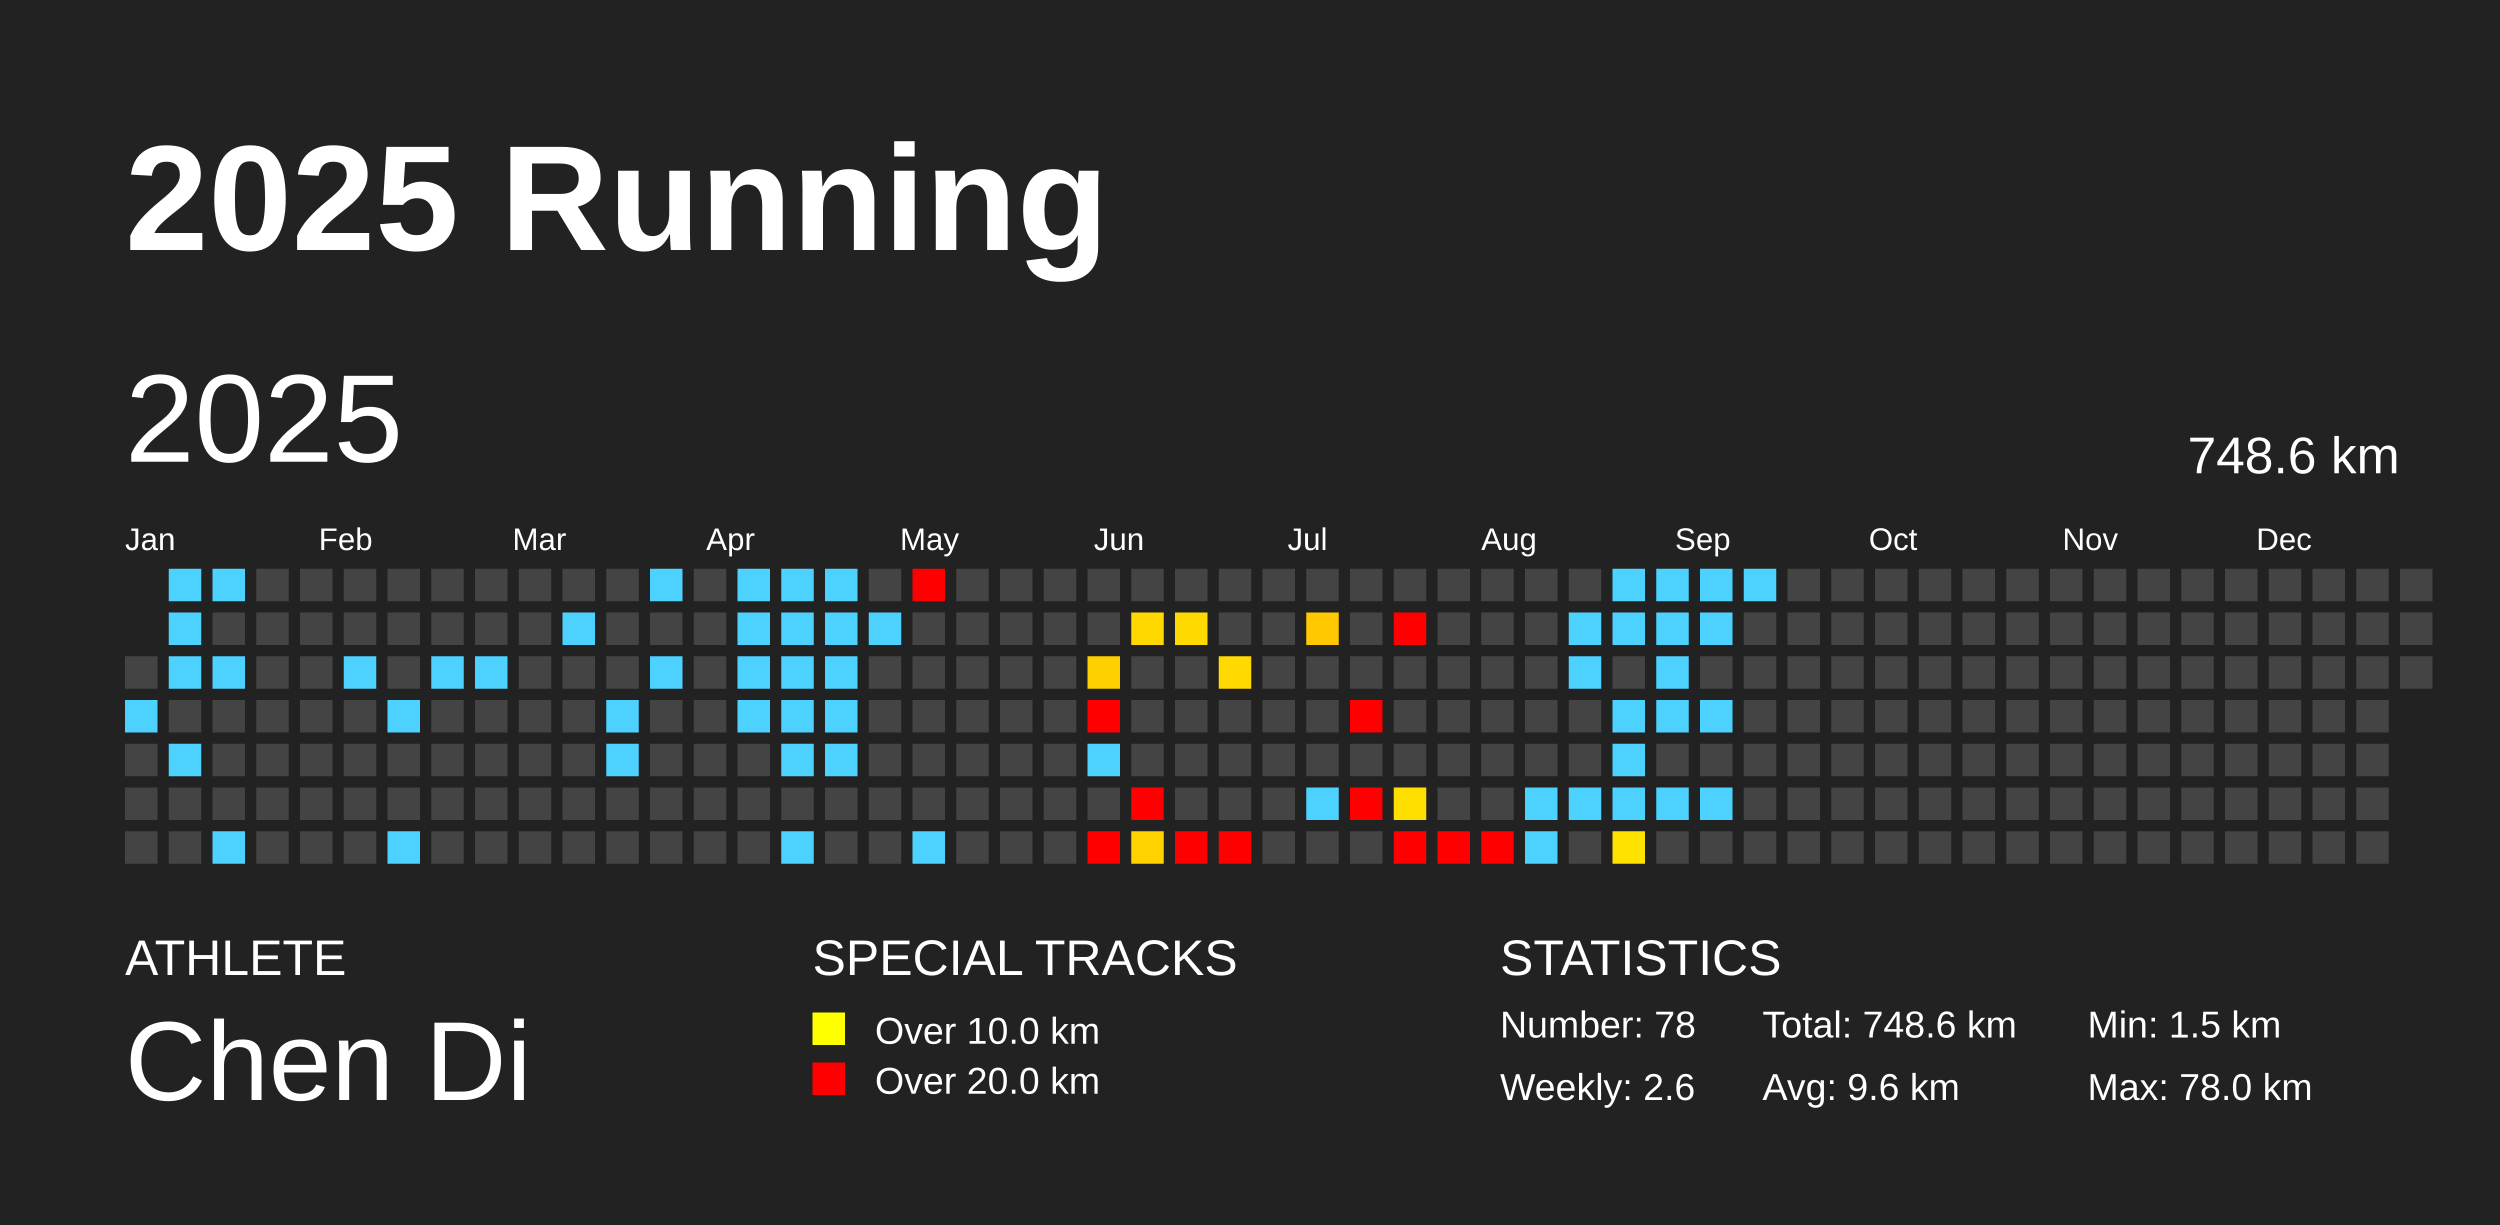
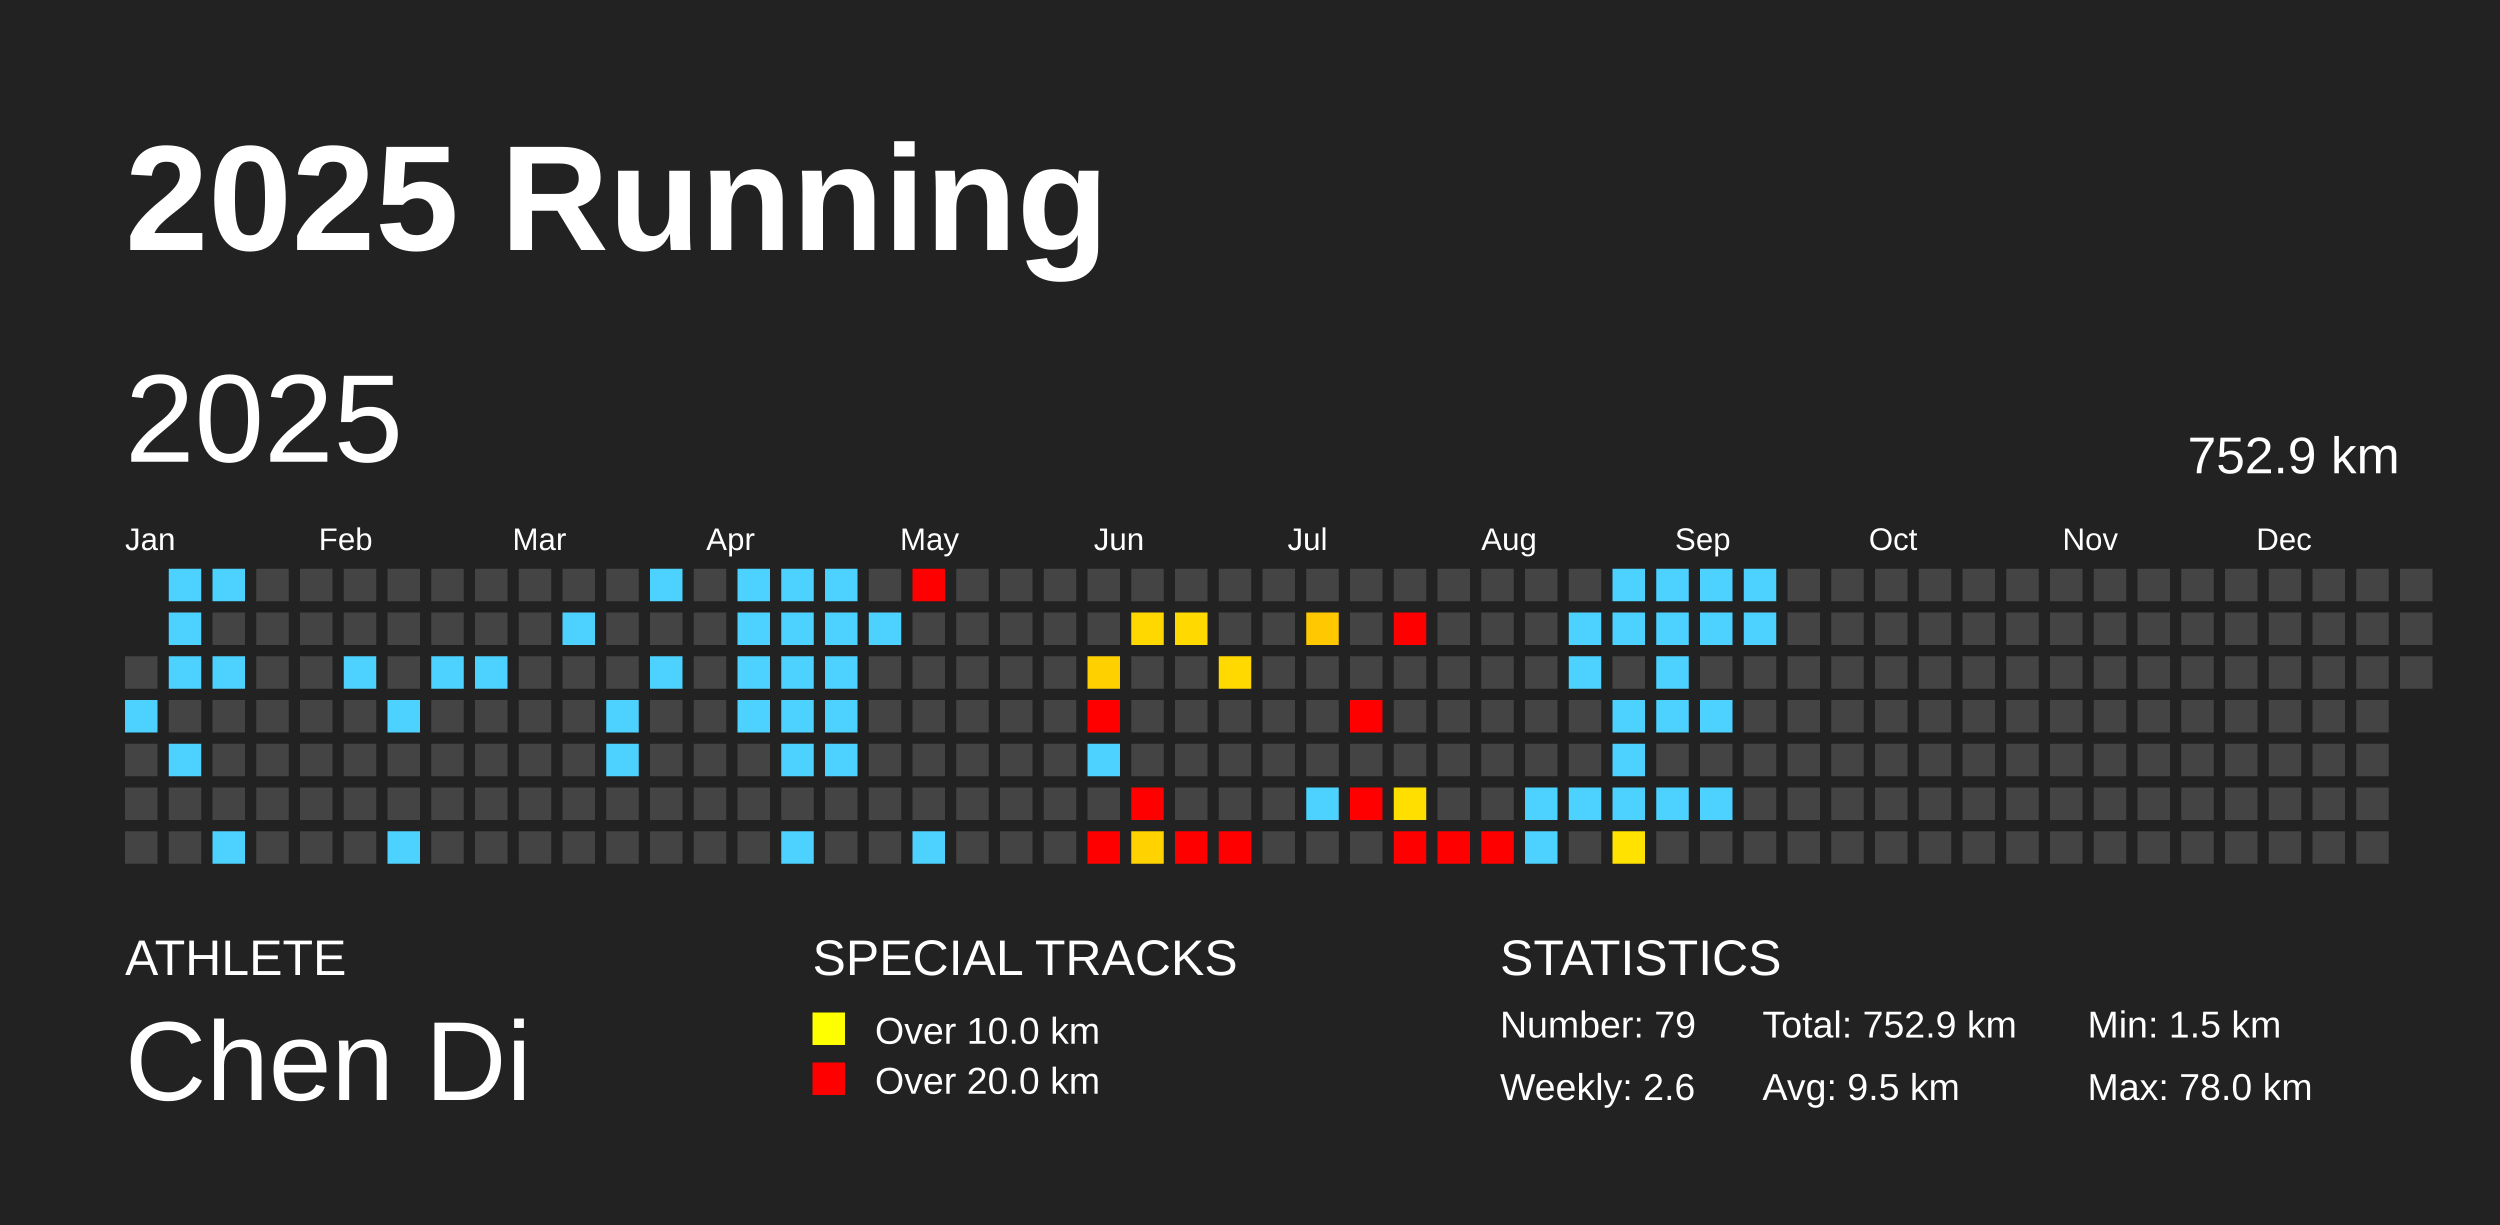
<svg xmlns="http://www.w3.org/2000/svg" baseProfile="full" height="98mm" version="1.1" viewBox="0,0,200,98" width="200mm">
  <defs />
  <rect fill="#222222" height="98" width="200" x="0" y="0" />
  <text fill="#FFFFFF" style="font-size:12px; font-family:Arial; font-weight:bold;" x="10" y="20">2025 Running</text>
  <text fill="#FFFFFF" style="font-size:4px; font-family:Arial" x="10" y="78">ATHLETE</text>
  <text fill="#FFFFFF" style="font-size:9px; font-family:Arial" x="10" y="88">Chen Di</text>
  <text fill="#FFFFFF" style="font-size:4px; font-family:Arial" x="65" y="78">SPECIAL TRACKS</text>
  <rect fill="yellow" height="2.6" width="2.6" x="65" y="81" />
  <text fill="#FFFFFF" style="font-size:3px; font-family:Arial" x="70" y="83.5">Over 10.0 km</text>
  <rect fill="red" height="2.6" width="2.6" x="65" y="85" />
  <text fill="#FFFFFF" style="font-size:3px; font-family:Arial" x="70" y="87.5">Over 20.0 km</text>
  <text fill="#FFFFFF" style="font-size:4px; font-family:Arial" x="120" y="78">STATISTICS</text>
-   <text fill="#FFFFFF" style="font-size:3px; font-family:Arial" x="120" y="83">Number: 78</text>
+   <text fill="#FFFFFF" style="font-size:3px; font-family:Arial" x="120" y="83">Number: 79</text>
  <text fill="#FFFFFF" style="font-size:3px; font-family:Arial" x="120" y="88">Weekly: 2.6</text>
-   <text fill="#FFFFFF" style="font-size:3px; font-family:Arial" x="141" y="83">Total: 748.6 km</text>
-   <text fill="#FFFFFF" style="font-size:3px; font-family:Arial" x="141" y="88">Avg: 9.6 km</text>
+   <text fill="#FFFFFF" style="font-size:3px; font-family:Arial" x="141" y="83">Total: 752.9 km</text>
+   <text fill="#FFFFFF" style="font-size:3px; font-family:Arial" x="141" y="88">Avg: 9.5 km</text>
  <text fill="#FFFFFF" style="font-size:3px; font-family:Arial" x="167" y="83">Min: 1.5 km</text>
  <text fill="#FFFFFF" style="font-size:3px; font-family:Arial" x="167" y="88">Max: 78.0 km</text>
  <text dominant-baseline="hanging" fill="#FFFFFF" style="font-size:10.0px; font-family:Arial;" x="10" y="30">2025</text>
-   <text dominant-baseline="hanging" fill="#FFFFFF" style="font-size:4.125px; font-family:Arial;" x="175" y="35">748.6 km</text>
+   <text dominant-baseline="hanging" fill="#FFFFFF" style="font-size:4.125px; font-family:Arial;" x="175" y="35">752.9 km</text>
  <text fill="#FFFFFF" style="font-size:2.5px; font-family:Arial" x="10.0" y="44">Jan</text>
  <text fill="#FFFFFF" style="font-size:2.5px; font-family:Arial" x="25.5" y="44">Feb</text>
  <text fill="#FFFFFF" style="font-size:2.5px; font-family:Arial" x="41.0" y="44">Mar</text>
  <text fill="#FFFFFF" style="font-size:2.5px; font-family:Arial" x="56.5" y="44">Apr</text>
  <text fill="#FFFFFF" style="font-size:2.5px; font-family:Arial" x="72.0" y="44">May</text>
  <text fill="#FFFFFF" style="font-size:2.5px; font-family:Arial" x="87.5" y="44">Jun</text>
  <text fill="#FFFFFF" style="font-size:2.5px; font-family:Arial" x="103.0" y="44">Jul</text>
  <text fill="#FFFFFF" style="font-size:2.5px; font-family:Arial" x="118.5" y="44">Aug</text>
  <text fill="#FFFFFF" style="font-size:2.5px; font-family:Arial" x="134.0" y="44">Sep</text>
  <text fill="#FFFFFF" style="font-size:2.5px; font-family:Arial" x="149.5" y="44">Oct</text>
  <text fill="#FFFFFF" style="font-size:2.5px; font-family:Arial" x="165.0" y="44">Nov</text>
  <text fill="#FFFFFF" style="font-size:2.5px; font-family:Arial" x="180.5" y="44">Dec</text>
  <rect fill="#444444" height="2.6" width="2.6" x="10.0" y="52.5" />
  <rect fill="#4dd2ff" height="2.6" width="2.6" x="10.0" y="56.0" />
  <rect fill="#444444" height="2.6" width="2.6" x="10.0" y="59.5" />
  <rect fill="#444444" height="2.6" width="2.6" x="10.0" y="63.0" />
  <rect fill="#444444" height="2.6" width="2.6" x="10.0" y="66.5" />
  <rect fill="#4dd2ff" height="2.6" width="2.6" x="13.5" y="45.5" />
  <rect fill="#4dd2ff" height="2.6" width="2.6" x="13.5" y="49.0" />
  <rect fill="#4dd2ff" height="2.6" width="2.6" x="13.5" y="52.5" />
  <rect fill="#444444" height="2.6" width="2.6" x="13.5" y="56.0" />
  <rect fill="#4dd2ff" height="2.6" width="2.6" x="13.5" y="59.5" />
  <rect fill="#444444" height="2.6" width="2.6" x="13.5" y="63.0" />
  <rect fill="#444444" height="2.6" width="2.6" x="13.5" y="66.5" />
  <rect fill="#4dd2ff" height="2.6" width="2.6" x="17.0" y="45.5" />
  <rect fill="#444444" height="2.6" width="2.6" x="17.0" y="49.0" />
  <rect fill="#4dd2ff" height="2.6" width="2.6" x="17.0" y="52.5" />
  <rect fill="#444444" height="2.6" width="2.6" x="17.0" y="56.0" />
  <rect fill="#444444" height="2.6" width="2.6" x="17.0" y="59.5" />
  <rect fill="#444444" height="2.6" width="2.6" x="17.0" y="63.0" />
  <rect fill="#4dd2ff" height="2.6" width="2.6" x="17.0" y="66.5" />
  <rect fill="#444444" height="2.6" width="2.6" x="20.5" y="45.5" />
  <rect fill="#444444" height="2.6" width="2.6" x="20.5" y="49.0" />
  <rect fill="#444444" height="2.6" width="2.6" x="20.5" y="52.5" />
  <rect fill="#444444" height="2.6" width="2.6" x="20.5" y="56.0" />
  <rect fill="#444444" height="2.6" width="2.6" x="20.5" y="59.5" />
  <rect fill="#444444" height="2.6" width="2.6" x="20.5" y="63.0" />
  <rect fill="#444444" height="2.6" width="2.6" x="20.5" y="66.5" />
  <rect fill="#444444" height="2.6" width="2.6" x="24.0" y="45.5" />
  <rect fill="#444444" height="2.6" width="2.6" x="24.0" y="49.0" />
  <rect fill="#444444" height="2.6" width="2.6" x="24.0" y="52.5" />
  <rect fill="#444444" height="2.6" width="2.6" x="24.0" y="56.0" />
  <rect fill="#444444" height="2.6" width="2.6" x="24.0" y="59.5" />
  <rect fill="#444444" height="2.6" width="2.6" x="24.0" y="63.0" />
  <rect fill="#444444" height="2.6" width="2.6" x="24.0" y="66.5" />
  <rect fill="#444444" height="2.6" width="2.6" x="27.5" y="45.5" />
  <rect fill="#444444" height="2.6" width="2.6" x="27.5" y="49.0" />
  <rect fill="#4dd2ff" height="2.6" width="2.6" x="27.5" y="52.5" />
  <rect fill="#444444" height="2.6" width="2.6" x="27.5" y="56.0" />
  <rect fill="#444444" height="2.6" width="2.6" x="27.5" y="59.5" />
  <rect fill="#444444" height="2.6" width="2.6" x="27.5" y="63.0" />
  <rect fill="#444444" height="2.6" width="2.6" x="27.5" y="66.5" />
  <rect fill="#444444" height="2.6" width="2.6" x="31.0" y="45.5" />
  <rect fill="#444444" height="2.6" width="2.6" x="31.0" y="49.0" />
  <rect fill="#444444" height="2.6" width="2.6" x="31.0" y="52.5" />
  <rect fill="#4dd2ff" height="2.6" width="2.6" x="31.0" y="56.0" />
  <rect fill="#444444" height="2.6" width="2.6" x="31.0" y="59.5" />
  <rect fill="#444444" height="2.6" width="2.6" x="31.0" y="63.0" />
  <rect fill="#4dd2ff" height="2.6" width="2.6" x="31.0" y="66.5" />
  <rect fill="#444444" height="2.6" width="2.6" x="34.5" y="45.5" />
  <rect fill="#444444" height="2.6" width="2.6" x="34.5" y="49.0" />
  <rect fill="#4dd2ff" height="2.6" width="2.6" x="34.5" y="52.5" />
  <rect fill="#444444" height="2.6" width="2.6" x="34.5" y="56.0" />
  <rect fill="#444444" height="2.6" width="2.6" x="34.5" y="59.5" />
  <rect fill="#444444" height="2.6" width="2.6" x="34.5" y="63.0" />
  <rect fill="#444444" height="2.6" width="2.6" x="34.5" y="66.5" />
  <rect fill="#444444" height="2.6" width="2.6" x="38.0" y="45.5" />
  <rect fill="#444444" height="2.6" width="2.6" x="38.0" y="49.0" />
  <rect fill="#4dd2ff" height="2.6" width="2.6" x="38.0" y="52.5" />
  <rect fill="#444444" height="2.6" width="2.6" x="38.0" y="56.0" />
  <rect fill="#444444" height="2.6" width="2.6" x="38.0" y="59.5" />
  <rect fill="#444444" height="2.6" width="2.6" x="38.0" y="63.0" />
  <rect fill="#444444" height="2.6" width="2.6" x="38.0" y="66.5" />
  <rect fill="#444444" height="2.6" width="2.6" x="41.5" y="45.5" />
  <rect fill="#444444" height="2.6" width="2.6" x="41.5" y="49.0" />
  <rect fill="#444444" height="2.6" width="2.6" x="41.5" y="52.5" />
  <rect fill="#444444" height="2.6" width="2.6" x="41.5" y="56.0" />
  <rect fill="#444444" height="2.6" width="2.6" x="41.5" y="59.5" />
  <rect fill="#444444" height="2.6" width="2.6" x="41.5" y="63.0" />
  <rect fill="#444444" height="2.6" width="2.6" x="41.5" y="66.5" />
  <rect fill="#444444" height="2.6" width="2.6" x="45.0" y="45.5" />
  <rect fill="#4dd2ff" height="2.6" width="2.6" x="45.0" y="49.0" />
  <rect fill="#444444" height="2.6" width="2.6" x="45.0" y="52.5" />
  <rect fill="#444444" height="2.6" width="2.6" x="45.0" y="56.0" />
  <rect fill="#444444" height="2.6" width="2.6" x="45.0" y="59.5" />
  <rect fill="#444444" height="2.6" width="2.6" x="45.0" y="63.0" />
  <rect fill="#444444" height="2.6" width="2.6" x="45.0" y="66.5" />
  <rect fill="#444444" height="2.6" width="2.6" x="48.5" y="45.5" />
  <rect fill="#444444" height="2.6" width="2.6" x="48.5" y="49.0" />
  <rect fill="#444444" height="2.6" width="2.6" x="48.5" y="52.5" />
  <rect fill="#4dd2ff" height="2.6" width="2.6" x="48.5" y="56.0" />
  <rect fill="#4dd2ff" height="2.6" width="2.6" x="48.5" y="59.5" />
  <rect fill="#444444" height="2.6" width="2.6" x="48.5" y="63.0" />
  <rect fill="#444444" height="2.6" width="2.6" x="48.5" y="66.5" />
  <rect fill="#4dd2ff" height="2.6" width="2.6" x="52.0" y="45.5" />
  <rect fill="#444444" height="2.6" width="2.6" x="52.0" y="49.0" />
  <rect fill="#4dd2ff" height="2.6" width="2.6" x="52.0" y="52.5" />
  <rect fill="#444444" height="2.6" width="2.6" x="52.0" y="56.0" />
  <rect fill="#444444" height="2.6" width="2.6" x="52.0" y="59.5" />
  <rect fill="#444444" height="2.6" width="2.6" x="52.0" y="63.0" />
  <rect fill="#444444" height="2.6" width="2.6" x="52.0" y="66.5" />
  <rect fill="#444444" height="2.6" width="2.6" x="55.5" y="45.5" />
  <rect fill="#444444" height="2.6" width="2.6" x="55.5" y="49.0" />
  <rect fill="#444444" height="2.6" width="2.6" x="55.5" y="52.5" />
  <rect fill="#444444" height="2.6" width="2.6" x="55.5" y="56.0" />
  <rect fill="#444444" height="2.6" width="2.6" x="55.5" y="59.5" />
  <rect fill="#444444" height="2.6" width="2.6" x="55.5" y="63.0" />
  <rect fill="#444444" height="2.6" width="2.6" x="55.5" y="66.5" />
  <rect fill="#4dd2ff" height="2.6" width="2.6" x="59.0" y="45.5" />
  <rect fill="#4dd2ff" height="2.6" width="2.6" x="59.0" y="49.0" />
  <rect fill="#4dd2ff" height="2.6" width="2.6" x="59.0" y="52.5" />
  <rect fill="#4dd2ff" height="2.6" width="2.6" x="59.0" y="56.0" />
  <rect fill="#444444" height="2.6" width="2.6" x="59.0" y="59.5" />
  <rect fill="#444444" height="2.6" width="2.6" x="59.0" y="63.0" />
  <rect fill="#444444" height="2.6" width="2.6" x="59.0" y="66.5" />
  <rect fill="#4dd2ff" height="2.6" width="2.6" x="62.5" y="45.5" />
  <rect fill="#4dd2ff" height="2.6" width="2.6" x="62.5" y="49.0" />
  <rect fill="#4dd2ff" height="2.6" width="2.6" x="62.5" y="52.5" />
  <rect fill="#4dd2ff" height="2.6" width="2.6" x="62.5" y="56.0" />
  <rect fill="#4dd2ff" height="2.6" width="2.6" x="62.5" y="59.5" />
  <rect fill="#444444" height="2.6" width="2.6" x="62.5" y="63.0" />
  <rect fill="#4dd2ff" height="2.6" width="2.6" x="62.5" y="66.5" />
  <rect fill="#4dd2ff" height="2.6" width="2.6" x="66.0" y="45.5" />
  <rect fill="#4dd2ff" height="2.6" width="2.6" x="66.0" y="49.0" />
  <rect fill="#4dd2ff" height="2.6" width="2.6" x="66.0" y="52.5" />
  <rect fill="#4dd2ff" height="2.6" width="2.6" x="66.0" y="56.0" />
  <rect fill="#4dd2ff" height="2.6" width="2.6" x="66.0" y="59.5" />
  <rect fill="#444444" height="2.6" width="2.6" x="66.0" y="63.0" />
  <rect fill="#444444" height="2.6" width="2.6" x="66.0" y="66.5" />
  <rect fill="#444444" height="2.6" width="2.6" x="69.5" y="45.5" />
  <rect fill="#4dd2ff" height="2.6" width="2.6" x="69.5" y="49.0" />
  <rect fill="#444444" height="2.6" width="2.6" x="69.5" y="52.5" />
  <rect fill="#444444" height="2.6" width="2.6" x="69.5" y="56.0" />
  <rect fill="#444444" height="2.6" width="2.6" x="69.5" y="59.5" />
  <rect fill="#444444" height="2.6" width="2.6" x="69.5" y="63.0" />
  <rect fill="#444444" height="2.6" width="2.6" x="69.5" y="66.5" />
  <rect fill="red" height="2.6" width="2.6" x="73.0" y="45.5" />
  <rect fill="#444444" height="2.6" width="2.6" x="73.0" y="49.0" />
  <rect fill="#444444" height="2.6" width="2.6" x="73.0" y="52.5" />
  <rect fill="#444444" height="2.6" width="2.6" x="73.0" y="56.0" />
  <rect fill="#444444" height="2.6" width="2.6" x="73.0" y="59.5" />
  <rect fill="#444444" height="2.6" width="2.6" x="73.0" y="63.0" />
  <rect fill="#4dd2ff" height="2.6" width="2.6" x="73.0" y="66.5" />
  <rect fill="#444444" height="2.6" width="2.6" x="76.5" y="45.5" />
  <rect fill="#444444" height="2.6" width="2.6" x="76.5" y="49.0" />
  <rect fill="#444444" height="2.6" width="2.6" x="76.5" y="52.5" />
  <rect fill="#444444" height="2.6" width="2.6" x="76.5" y="56.0" />
  <rect fill="#444444" height="2.6" width="2.6" x="76.5" y="59.5" />
  <rect fill="#444444" height="2.6" width="2.6" x="76.5" y="63.0" />
  <rect fill="#444444" height="2.6" width="2.6" x="76.5" y="66.5" />
  <rect fill="#444444" height="2.6" width="2.6" x="80.0" y="45.5" />
  <rect fill="#444444" height="2.6" width="2.6" x="80.0" y="49.0" />
  <rect fill="#444444" height="2.6" width="2.6" x="80.0" y="52.5" />
  <rect fill="#444444" height="2.6" width="2.6" x="80.0" y="56.0" />
  <rect fill="#444444" height="2.6" width="2.6" x="80.0" y="59.5" />
  <rect fill="#444444" height="2.6" width="2.6" x="80.0" y="63.0" />
  <rect fill="#444444" height="2.6" width="2.6" x="80.0" y="66.5" />
  <rect fill="#444444" height="2.6" width="2.6" x="83.5" y="45.5" />
  <rect fill="#444444" height="2.6" width="2.6" x="83.5" y="49.0" />
  <rect fill="#444444" height="2.6" width="2.6" x="83.5" y="52.5" />
  <rect fill="#444444" height="2.6" width="2.6" x="83.5" y="56.0" />
  <rect fill="#444444" height="2.6" width="2.6" x="83.5" y="59.5" />
  <rect fill="#444444" height="2.6" width="2.6" x="83.5" y="63.0" />
  <rect fill="#444444" height="2.6" width="2.6" x="83.5" y="66.5" />
  <rect fill="#444444" height="2.6" width="2.6" x="87.0" y="45.5" />
  <rect fill="#444444" height="2.6" width="2.6" x="87.0" y="49.0" />
  <rect fill="#ffd000" height="2.6" width="2.6" x="87.0" y="52.5" />
  <rect fill="red" height="2.6" width="2.6" x="87.0" y="56.0" />
  <rect fill="#4dd2ff" height="2.6" width="2.6" x="87.0" y="59.5" />
  <rect fill="#444444" height="2.6" width="2.6" x="87.0" y="63.0" />
  <rect fill="red" height="2.6" width="2.6" x="87.0" y="66.5" />
  <rect fill="#444444" height="2.6" width="2.6" x="90.5" y="45.5" />
  <rect fill="#ffd800" height="2.6" width="2.6" x="90.5" y="49.0" />
  <rect fill="#444444" height="2.6" width="2.6" x="90.5" y="52.5" />
  <rect fill="#444444" height="2.6" width="2.6" x="90.5" y="56.0" />
  <rect fill="#444444" height="2.6" width="2.6" x="90.5" y="59.5" />
  <rect fill="red" height="2.6" width="2.6" x="90.5" y="63.0" />
  <rect fill="#ffd200" height="2.6" width="2.6" x="90.5" y="66.5" />
  <rect fill="#444444" height="2.6" width="2.6" x="94.0" y="45.5" />
  <rect fill="#ffd900" height="2.6" width="2.6" x="94.0" y="49.0" />
  <rect fill="#444444" height="2.6" width="2.6" x="94.0" y="52.5" />
  <rect fill="#444444" height="2.6" width="2.6" x="94.0" y="56.0" />
  <rect fill="#444444" height="2.6" width="2.6" x="94.0" y="59.5" />
  <rect fill="#444444" height="2.6" width="2.6" x="94.0" y="63.0" />
  <rect fill="red" height="2.6" width="2.6" x="94.0" y="66.5" />
  <rect fill="#444444" height="2.6" width="2.6" x="97.5" y="45.5" />
  <rect fill="#444444" height="2.6" width="2.6" x="97.5" y="49.0" />
  <rect fill="#ffd900" height="2.6" width="2.6" x="97.5" y="52.5" />
  <rect fill="#444444" height="2.6" width="2.6" x="97.5" y="56.0" />
  <rect fill="#444444" height="2.6" width="2.6" x="97.5" y="59.5" />
  <rect fill="#444444" height="2.6" width="2.6" x="97.5" y="63.0" />
  <rect fill="red" height="2.6" width="2.6" x="97.5" y="66.5" />
  <rect fill="#444444" height="2.6" width="2.6" x="101.0" y="45.5" />
  <rect fill="#444444" height="2.6" width="2.6" x="101.0" y="49.0" />
  <rect fill="#444444" height="2.6" width="2.6" x="101.0" y="52.5" />
  <rect fill="#444444" height="2.6" width="2.6" x="101.0" y="56.0" />
  <rect fill="#444444" height="2.6" width="2.6" x="101.0" y="59.5" />
  <rect fill="#444444" height="2.6" width="2.6" x="101.0" y="63.0" />
  <rect fill="#444444" height="2.6" width="2.6" x="101.0" y="66.5" />
  <rect fill="#444444" height="2.6" width="2.6" x="104.5" y="45.5" />
  <rect fill="#ffc800" height="2.6" width="2.6" x="104.5" y="49.0" />
  <rect fill="#444444" height="2.6" width="2.6" x="104.5" y="52.5" />
  <rect fill="#444444" height="2.6" width="2.6" x="104.5" y="56.0" />
  <rect fill="#444444" height="2.6" width="2.6" x="104.5" y="59.5" />
  <rect fill="#4dd2ff" height="2.6" width="2.6" x="104.5" y="63.0" />
  <rect fill="#444444" height="2.6" width="2.6" x="104.5" y="66.5" />
  <rect fill="#444444" height="2.6" width="2.6" x="108.0" y="45.5" />
  <rect fill="#444444" height="2.6" width="2.6" x="108.0" y="49.0" />
  <rect fill="#444444" height="2.6" width="2.6" x="108.0" y="52.5" />
  <rect fill="red" height="2.6" width="2.6" x="108.0" y="56.0" />
  <rect fill="#444444" height="2.6" width="2.6" x="108.0" y="59.5" />
  <rect fill="red" height="2.6" width="2.6" x="108.0" y="63.0" />
  <rect fill="#444444" height="2.6" width="2.6" x="108.0" y="66.5" />
  <rect fill="#444444" height="2.6" width="2.6" x="111.5" y="45.5" />
  <rect fill="red" height="2.6" width="2.6" x="111.5" y="49.0" />
  <rect fill="#444444" height="2.6" width="2.6" x="111.5" y="52.5" />
  <rect fill="#444444" height="2.6" width="2.6" x="111.5" y="56.0" />
  <rect fill="#444444" height="2.6" width="2.6" x="111.5" y="59.5" />
  <rect fill="#ffdf00" height="2.6" width="2.6" x="111.5" y="63.0" />
  <rect fill="red" height="2.6" width="2.6" x="111.5" y="66.5" />
  <rect fill="#444444" height="2.6" width="2.6" x="115.0" y="45.5" />
  <rect fill="#444444" height="2.6" width="2.6" x="115.0" y="49.0" />
  <rect fill="#444444" height="2.6" width="2.6" x="115.0" y="52.5" />
  <rect fill="#444444" height="2.6" width="2.6" x="115.0" y="56.0" />
  <rect fill="#444444" height="2.6" width="2.6" x="115.0" y="59.5" />
  <rect fill="#444444" height="2.6" width="2.6" x="115.0" y="63.0" />
  <rect fill="red" height="2.6" width="2.6" x="115.0" y="66.5" />
  <rect fill="#444444" height="2.6" width="2.6" x="118.5" y="45.5" />
  <rect fill="#444444" height="2.6" width="2.6" x="118.5" y="49.0" />
  <rect fill="#444444" height="2.6" width="2.6" x="118.5" y="52.5" />
  <rect fill="#444444" height="2.6" width="2.6" x="118.5" y="56.0" />
  <rect fill="#444444" height="2.6" width="2.6" x="118.5" y="59.5" />
  <rect fill="#444444" height="2.6" width="2.6" x="118.5" y="63.0" />
  <rect fill="red" height="2.6" width="2.6" x="118.5" y="66.5" />
  <rect fill="#444444" height="2.6" width="2.6" x="122.0" y="45.5" />
  <rect fill="#444444" height="2.6" width="2.6" x="122.0" y="49.0" />
  <rect fill="#444444" height="2.6" width="2.6" x="122.0" y="52.5" />
  <rect fill="#444444" height="2.6" width="2.6" x="122.0" y="56.0" />
  <rect fill="#444444" height="2.6" width="2.6" x="122.0" y="59.5" />
  <rect fill="#4dd2ff" height="2.6" width="2.6" x="122.0" y="63.0" />
  <rect fill="#4dd2ff" height="2.6" width="2.6" x="122.0" y="66.5" />
  <rect fill="#444444" height="2.6" width="2.6" x="125.5" y="45.5" />
  <rect fill="#4dd2ff" height="2.6" width="2.6" x="125.5" y="49.0" />
  <rect fill="#4dd2ff" height="2.6" width="2.6" x="125.5" y="52.5" />
  <rect fill="#444444" height="2.6" width="2.6" x="125.5" y="56.0" />
  <rect fill="#444444" height="2.6" width="2.6" x="125.5" y="59.5" />
  <rect fill="#4dd2ff" height="2.6" width="2.6" x="125.5" y="63.0" />
  <rect fill="#444444" height="2.6" width="2.6" x="125.5" y="66.5" />
  <rect fill="#4dd2ff" height="2.6" width="2.6" x="129.0" y="45.5" />
  <rect fill="#4dd2ff" height="2.6" width="2.6" x="129.0" y="49.0" />
  <rect fill="#444444" height="2.6" width="2.6" x="129.0" y="52.5" />
  <rect fill="#4dd2ff" height="2.6" width="2.6" x="129.0" y="56.0" />
  <rect fill="#4dd2ff" height="2.6" width="2.6" x="129.0" y="59.5" />
  <rect fill="#4dd2ff" height="2.6" width="2.6" x="129.0" y="63.0" />
  <rect fill="#ffe200" height="2.6" width="2.6" x="129.0" y="66.5" />
  <rect fill="#4dd2ff" height="2.6" width="2.6" x="132.5" y="45.5" />
  <rect fill="#4dd2ff" height="2.6" width="2.6" x="132.5" y="49.0" />
  <rect fill="#4dd2ff" height="2.6" width="2.6" x="132.5" y="52.5" />
  <rect fill="#4dd2ff" height="2.6" width="2.6" x="132.5" y="56.0" />
  <rect fill="#444444" height="2.6" width="2.6" x="132.5" y="59.5" />
  <rect fill="#4dd2ff" height="2.6" width="2.6" x="132.5" y="63.0" />
  <rect fill="#444444" height="2.6" width="2.6" x="132.5" y="66.5" />
  <rect fill="#4dd2ff" height="2.6" width="2.6" x="136.0" y="45.5" />
  <rect fill="#4dd2ff" height="2.6" width="2.6" x="136.0" y="49.0" />
  <rect fill="#444444" height="2.6" width="2.6" x="136.0" y="52.5" />
  <rect fill="#4dd2ff" height="2.6" width="2.6" x="136.0" y="56.0" />
  <rect fill="#444444" height="2.6" width="2.6" x="136.0" y="59.5" />
  <rect fill="#4dd2ff" height="2.6" width="2.6" x="136.0" y="63.0" />
  <rect fill="#444444" height="2.6" width="2.6" x="136.0" y="66.5" />
  <rect fill="#4dd2ff" height="2.6" width="2.6" x="139.5" y="45.5" />
-   <rect fill="#444444" height="2.6" width="2.6" x="139.5" y="49.0" />
+   <rect fill="#4dd2ff" height="2.6" width="2.6" x="139.5" y="49.0" />
  <rect fill="#444444" height="2.6" width="2.6" x="139.5" y="52.5" />
  <rect fill="#444444" height="2.6" width="2.6" x="139.5" y="56.0" />
  <rect fill="#444444" height="2.6" width="2.6" x="139.5" y="59.5" />
  <rect fill="#444444" height="2.6" width="2.6" x="139.5" y="63.0" />
  <rect fill="#444444" height="2.6" width="2.6" x="139.5" y="66.5" />
  <rect fill="#444444" height="2.6" width="2.6" x="143.0" y="45.5" />
  <rect fill="#444444" height="2.6" width="2.6" x="143.0" y="49.0" />
  <rect fill="#444444" height="2.6" width="2.6" x="143.0" y="52.5" />
  <rect fill="#444444" height="2.6" width="2.6" x="143.0" y="56.0" />
  <rect fill="#444444" height="2.6" width="2.6" x="143.0" y="59.5" />
  <rect fill="#444444" height="2.6" width="2.6" x="143.0" y="63.0" />
  <rect fill="#444444" height="2.6" width="2.6" x="143.0" y="66.5" />
  <rect fill="#444444" height="2.6" width="2.6" x="146.5" y="45.5" />
  <rect fill="#444444" height="2.6" width="2.6" x="146.5" y="49.0" />
  <rect fill="#444444" height="2.6" width="2.6" x="146.5" y="52.5" />
  <rect fill="#444444" height="2.6" width="2.6" x="146.5" y="56.0" />
  <rect fill="#444444" height="2.6" width="2.6" x="146.5" y="59.5" />
  <rect fill="#444444" height="2.6" width="2.6" x="146.5" y="63.0" />
  <rect fill="#444444" height="2.6" width="2.6" x="146.5" y="66.5" />
  <rect fill="#444444" height="2.6" width="2.6" x="150.0" y="45.5" />
  <rect fill="#444444" height="2.6" width="2.6" x="150.0" y="49.0" />
  <rect fill="#444444" height="2.6" width="2.6" x="150.0" y="52.5" />
  <rect fill="#444444" height="2.6" width="2.6" x="150.0" y="56.0" />
  <rect fill="#444444" height="2.6" width="2.6" x="150.0" y="59.5" />
  <rect fill="#444444" height="2.6" width="2.6" x="150.0" y="63.0" />
  <rect fill="#444444" height="2.6" width="2.6" x="150.0" y="66.5" />
  <rect fill="#444444" height="2.6" width="2.6" x="153.5" y="45.5" />
  <rect fill="#444444" height="2.6" width="2.6" x="153.5" y="49.0" />
  <rect fill="#444444" height="2.6" width="2.6" x="153.5" y="52.5" />
  <rect fill="#444444" height="2.6" width="2.6" x="153.5" y="56.0" />
  <rect fill="#444444" height="2.6" width="2.6" x="153.5" y="59.5" />
  <rect fill="#444444" height="2.6" width="2.6" x="153.5" y="63.0" />
  <rect fill="#444444" height="2.6" width="2.6" x="153.5" y="66.5" />
  <rect fill="#444444" height="2.6" width="2.6" x="157.0" y="45.5" />
  <rect fill="#444444" height="2.6" width="2.6" x="157.0" y="49.0" />
  <rect fill="#444444" height="2.6" width="2.6" x="157.0" y="52.5" />
  <rect fill="#444444" height="2.6" width="2.6" x="157.0" y="56.0" />
  <rect fill="#444444" height="2.6" width="2.6" x="157.0" y="59.5" />
  <rect fill="#444444" height="2.6" width="2.6" x="157.0" y="63.0" />
  <rect fill="#444444" height="2.6" width="2.6" x="157.0" y="66.5" />
  <rect fill="#444444" height="2.6" width="2.6" x="160.5" y="45.5" />
  <rect fill="#444444" height="2.6" width="2.6" x="160.5" y="49.0" />
  <rect fill="#444444" height="2.6" width="2.6" x="160.5" y="52.5" />
  <rect fill="#444444" height="2.6" width="2.6" x="160.5" y="56.0" />
  <rect fill="#444444" height="2.6" width="2.6" x="160.5" y="59.5" />
  <rect fill="#444444" height="2.6" width="2.6" x="160.5" y="63.0" />
  <rect fill="#444444" height="2.6" width="2.6" x="160.5" y="66.5" />
  <rect fill="#444444" height="2.6" width="2.6" x="164.0" y="45.5" />
  <rect fill="#444444" height="2.6" width="2.6" x="164.0" y="49.0" />
  <rect fill="#444444" height="2.6" width="2.6" x="164.0" y="52.5" />
  <rect fill="#444444" height="2.6" width="2.6" x="164.0" y="56.0" />
  <rect fill="#444444" height="2.6" width="2.6" x="164.0" y="59.5" />
  <rect fill="#444444" height="2.6" width="2.6" x="164.0" y="63.0" />
  <rect fill="#444444" height="2.6" width="2.6" x="164.0" y="66.5" />
  <rect fill="#444444" height="2.6" width="2.6" x="167.5" y="45.5" />
  <rect fill="#444444" height="2.6" width="2.6" x="167.5" y="49.0" />
  <rect fill="#444444" height="2.6" width="2.6" x="167.5" y="52.5" />
  <rect fill="#444444" height="2.6" width="2.6" x="167.5" y="56.0" />
  <rect fill="#444444" height="2.6" width="2.6" x="167.5" y="59.5" />
  <rect fill="#444444" height="2.6" width="2.6" x="167.5" y="63.0" />
  <rect fill="#444444" height="2.6" width="2.6" x="167.5" y="66.5" />
  <rect fill="#444444" height="2.6" width="2.6" x="171.0" y="45.5" />
  <rect fill="#444444" height="2.6" width="2.6" x="171.0" y="49.0" />
  <rect fill="#444444" height="2.6" width="2.6" x="171.0" y="52.5" />
  <rect fill="#444444" height="2.6" width="2.6" x="171.0" y="56.0" />
  <rect fill="#444444" height="2.6" width="2.6" x="171.0" y="59.5" />
  <rect fill="#444444" height="2.6" width="2.6" x="171.0" y="63.0" />
  <rect fill="#444444" height="2.6" width="2.6" x="171.0" y="66.5" />
  <rect fill="#444444" height="2.6" width="2.6" x="174.5" y="45.5" />
  <rect fill="#444444" height="2.6" width="2.6" x="174.5" y="49.0" />
  <rect fill="#444444" height="2.6" width="2.6" x="174.5" y="52.5" />
  <rect fill="#444444" height="2.6" width="2.6" x="174.5" y="56.0" />
  <rect fill="#444444" height="2.6" width="2.6" x="174.5" y="59.5" />
  <rect fill="#444444" height="2.6" width="2.6" x="174.5" y="63.0" />
  <rect fill="#444444" height="2.6" width="2.6" x="174.5" y="66.5" />
  <rect fill="#444444" height="2.6" width="2.6" x="178.0" y="45.5" />
  <rect fill="#444444" height="2.6" width="2.6" x="178.0" y="49.0" />
  <rect fill="#444444" height="2.6" width="2.6" x="178.0" y="52.5" />
  <rect fill="#444444" height="2.6" width="2.6" x="178.0" y="56.0" />
  <rect fill="#444444" height="2.6" width="2.6" x="178.0" y="59.5" />
  <rect fill="#444444" height="2.6" width="2.6" x="178.0" y="63.0" />
  <rect fill="#444444" height="2.6" width="2.6" x="178.0" y="66.5" />
  <rect fill="#444444" height="2.6" width="2.6" x="181.5" y="45.5" />
  <rect fill="#444444" height="2.6" width="2.6" x="181.5" y="49.0" />
  <rect fill="#444444" height="2.6" width="2.6" x="181.5" y="52.5" />
  <rect fill="#444444" height="2.6" width="2.6" x="181.5" y="56.0" />
  <rect fill="#444444" height="2.6" width="2.6" x="181.5" y="59.5" />
  <rect fill="#444444" height="2.6" width="2.6" x="181.5" y="63.0" />
  <rect fill="#444444" height="2.6" width="2.6" x="181.5" y="66.5" />
  <rect fill="#444444" height="2.6" width="2.6" x="185.0" y="45.5" />
  <rect fill="#444444" height="2.6" width="2.6" x="185.0" y="49.0" />
  <rect fill="#444444" height="2.6" width="2.6" x="185.0" y="52.5" />
  <rect fill="#444444" height="2.6" width="2.6" x="185.0" y="56.0" />
  <rect fill="#444444" height="2.6" width="2.6" x="185.0" y="59.5" />
  <rect fill="#444444" height="2.6" width="2.6" x="185.0" y="63.0" />
  <rect fill="#444444" height="2.6" width="2.6" x="185.0" y="66.5" />
  <rect fill="#444444" height="2.6" width="2.6" x="188.5" y="45.5" />
  <rect fill="#444444" height="2.6" width="2.6" x="188.5" y="49.0" />
  <rect fill="#444444" height="2.6" width="2.6" x="188.5" y="52.5" />
  <rect fill="#444444" height="2.6" width="2.6" x="188.5" y="56.0" />
  <rect fill="#444444" height="2.6" width="2.6" x="188.5" y="59.5" />
  <rect fill="#444444" height="2.6" width="2.6" x="188.5" y="63.0" />
  <rect fill="#444444" height="2.6" width="2.6" x="188.5" y="66.5" />
  <rect fill="#444444" height="2.6" width="2.6" x="192.0" y="45.5" />
  <rect fill="#444444" height="2.6" width="2.6" x="192.0" y="49.0" />
  <rect fill="#444444" height="2.6" width="2.6" x="192.0" y="52.5" />
</svg>
